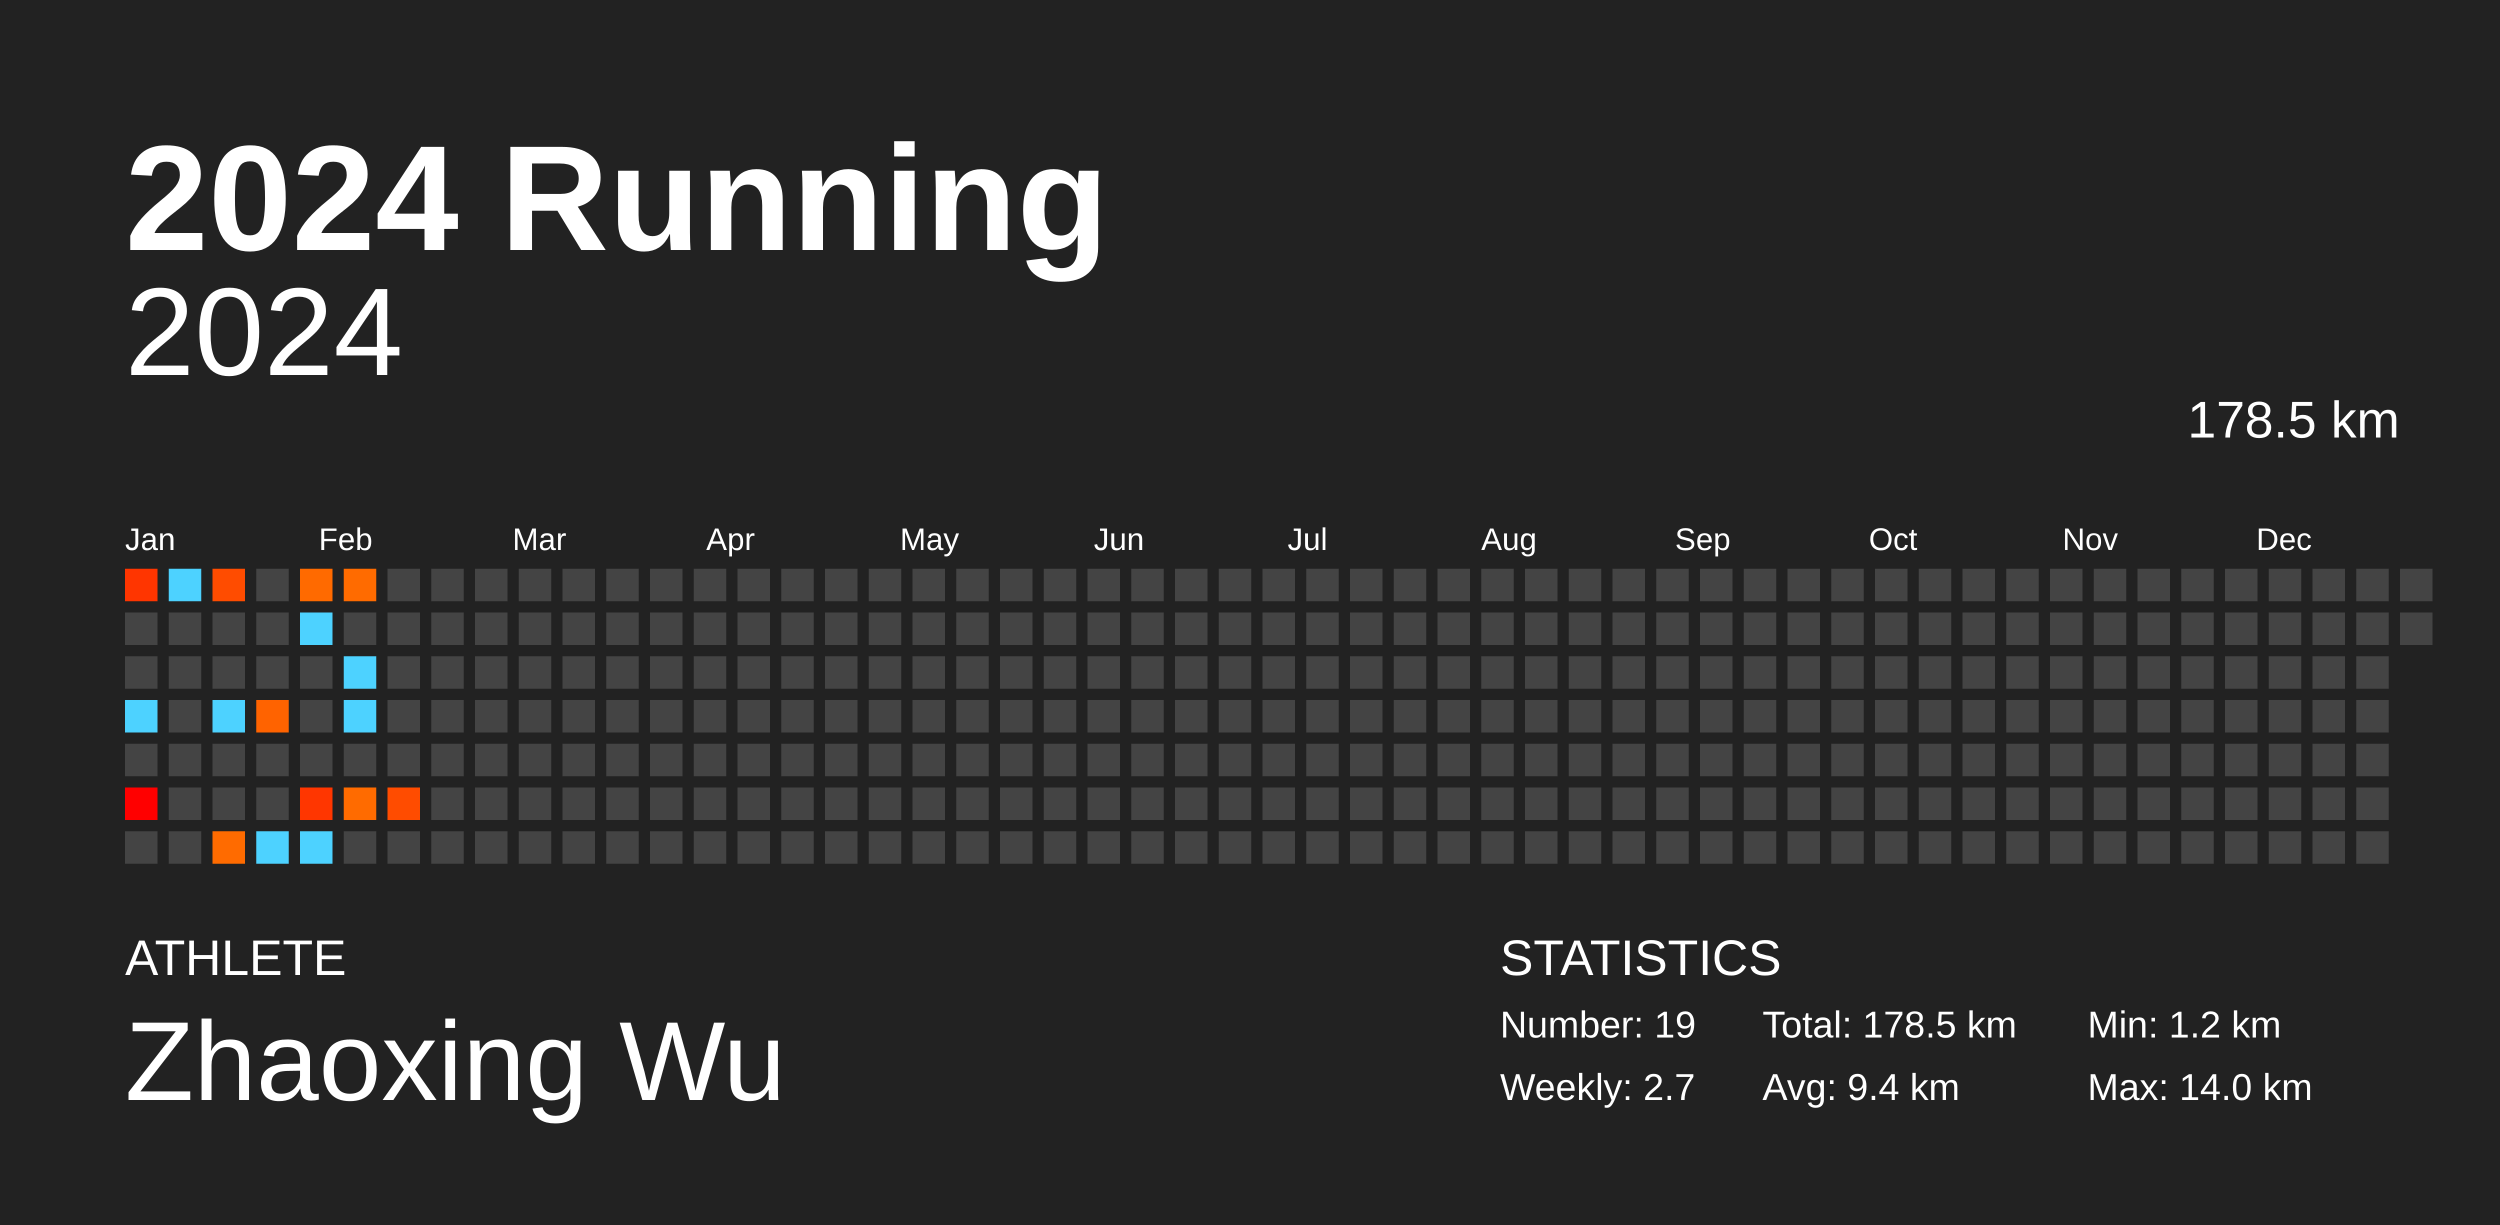
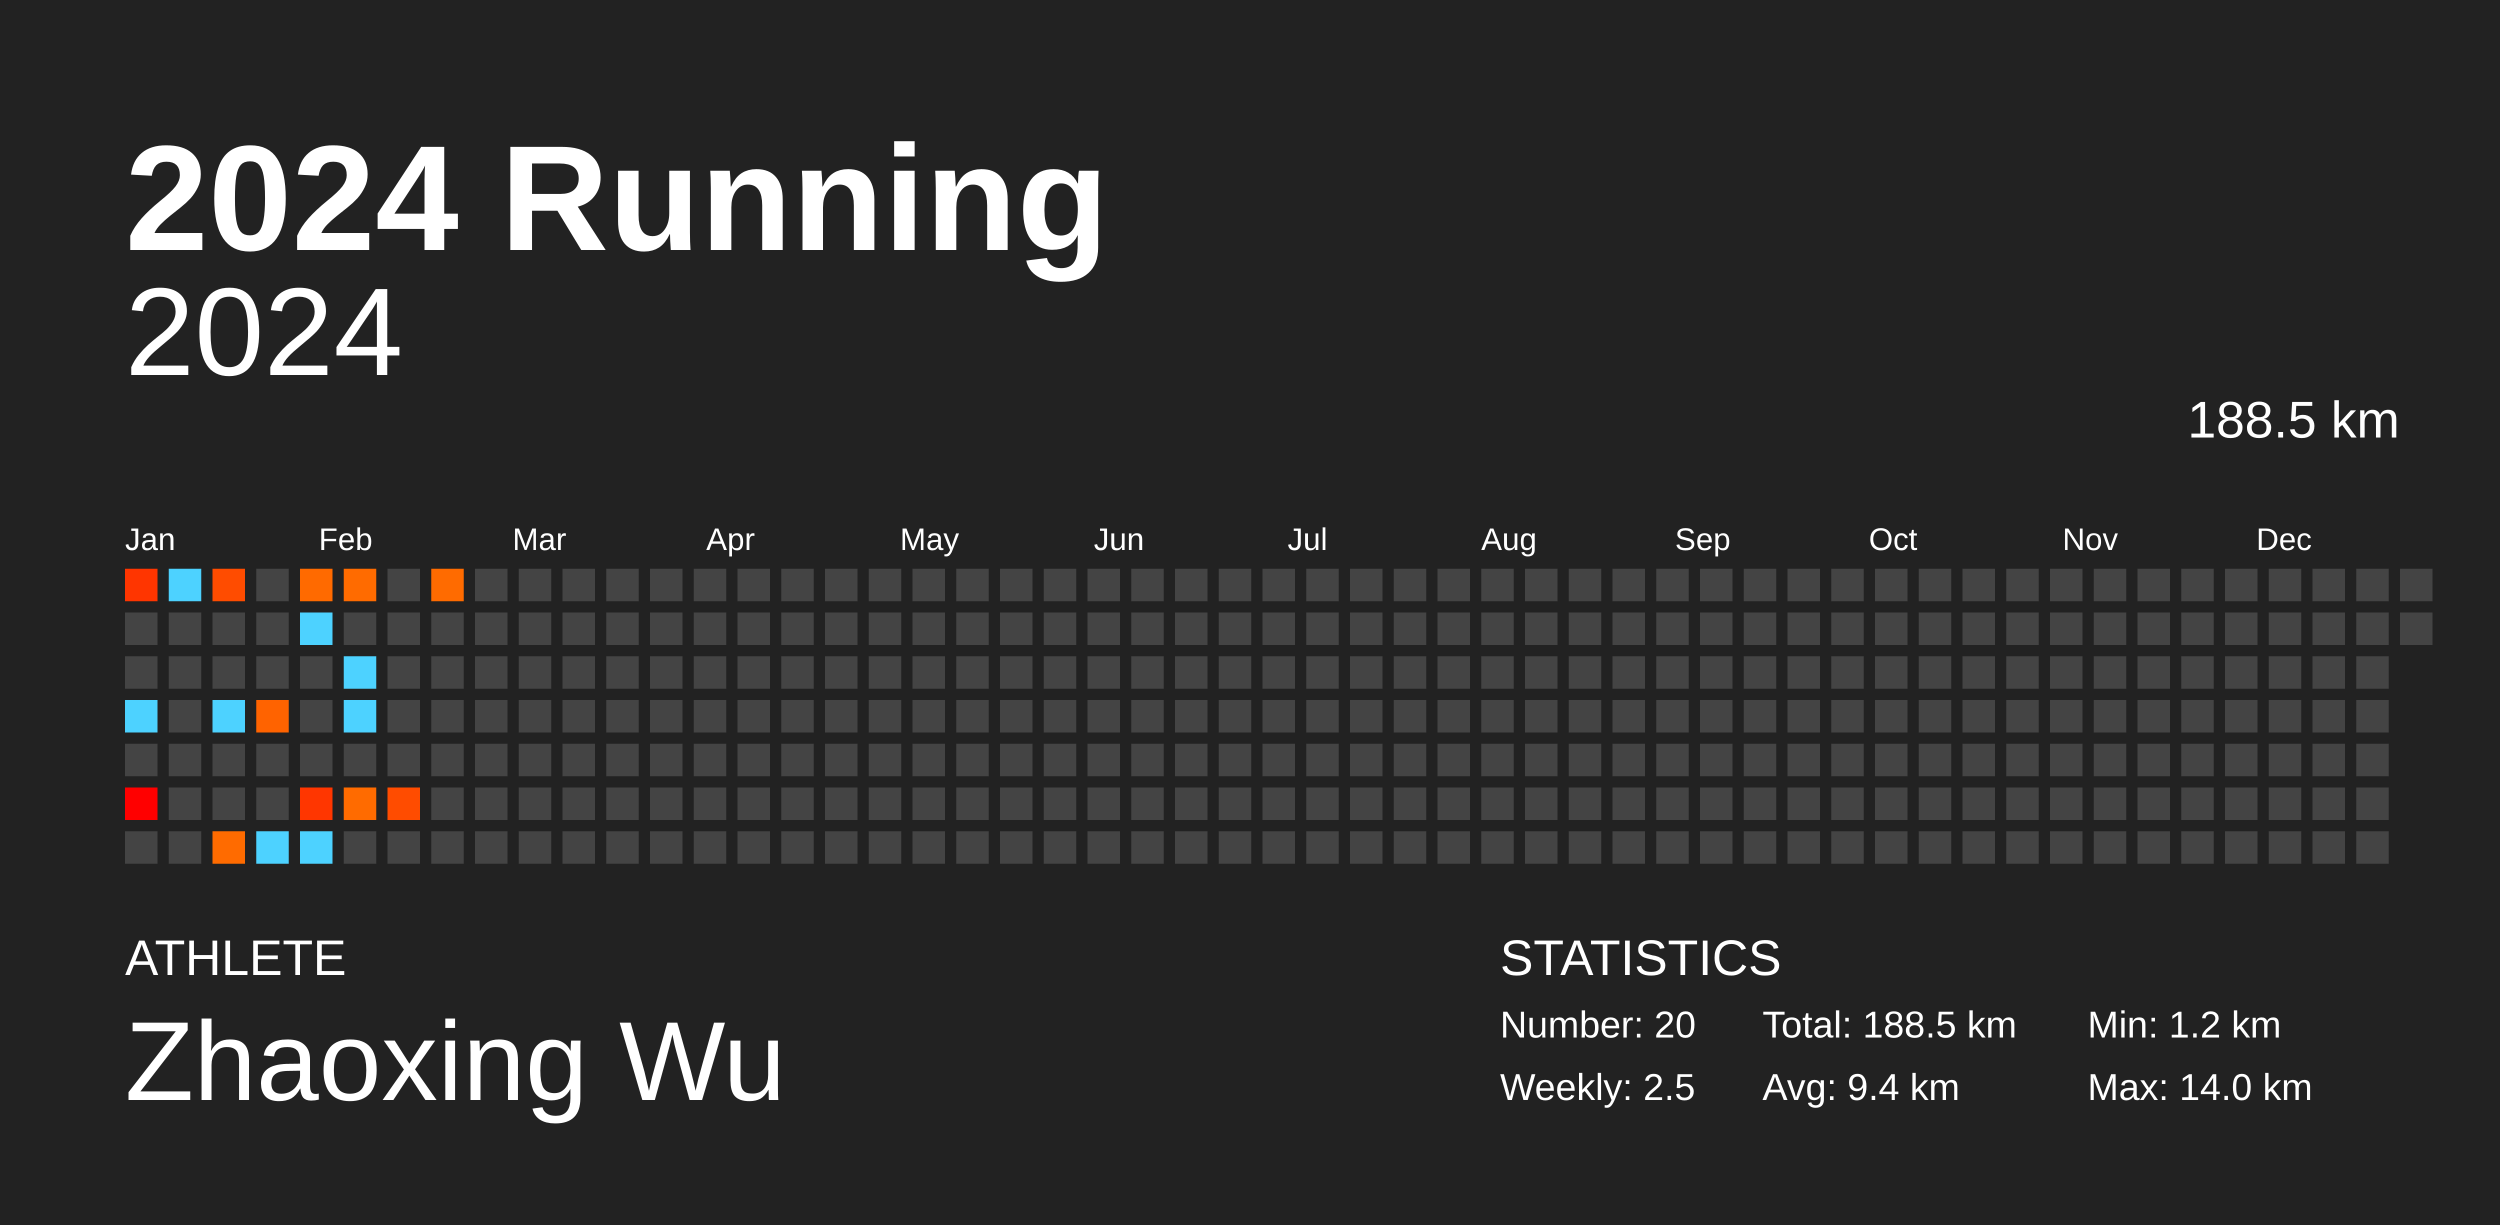
<svg xmlns="http://www.w3.org/2000/svg" baseProfile="full" height="98mm" version="1.1" viewBox="0,0,200,98" width="200mm">
  <defs />
  <rect fill="#222222" height="98" width="200" x="0" y="0" />
  <text fill="#FFFFFF" style="font-size:12px; font-family:Arial; font-weight:bold;" x="10" y="20">2024 Running</text>
  <text fill="#FFFFFF" style="font-size:4px; font-family:Arial" x="10" y="78">ATHLETE</text>
  <text fill="#FFFFFF" style="font-size:9px; font-family:Arial" x="10" y="88">Zhaoxing Wu</text>
  <text fill="#FFFFFF" style="font-size:4px; font-family:Arial" x="120" y="78">STATISTICS</text>
-   <text fill="#FFFFFF" style="font-size:3px; font-family:Arial" x="120" y="83">Number: 19</text>
-   <text fill="#FFFFFF" style="font-size:3px; font-family:Arial" x="120" y="88">Weekly: 2.7</text>
-   <text fill="#FFFFFF" style="font-size:3px; font-family:Arial" x="141" y="83">Total: 178.5 km</text>
+   <text fill="#FFFFFF" style="font-size:3px; font-family:Arial" x="120" y="83">Number: 20</text>
+   <text fill="#FFFFFF" style="font-size:3px; font-family:Arial" x="120" y="88">Weekly: 2.5</text>
+   <text fill="#FFFFFF" style="font-size:3px; font-family:Arial" x="141" y="83">Total: 188.5 km</text>
  <text fill="#FFFFFF" style="font-size:3px; font-family:Arial" x="141" y="88">Avg: 9.4 km</text>
  <text fill="#FFFFFF" style="font-size:3px; font-family:Arial" x="167" y="83">Min: 1.2 km</text>
  <text fill="#FFFFFF" style="font-size:3px; font-family:Arial" x="167" y="88">Max: 14.0 km</text>
  <text alignment-baseline="hanging" fill="#FFFFFF" style="font-size:10.0px; font-family:Arial;" x="10" y="30">2024</text>
-   <text alignment-baseline="hanging" fill="#FFFFFF" style="font-size:4.125px; font-family:Arial;" x="175" y="35">178.5 km</text>
+   <text alignment-baseline="hanging" fill="#FFFFFF" style="font-size:4.125px; font-family:Arial;" x="175" y="35">188.5 km</text>
  <text fill="#FFFFFF" style="font-size:2.5px; font-family:Arial" x="10.0" y="44">Jan</text>
  <text fill="#FFFFFF" style="font-size:2.5px; font-family:Arial" x="25.5" y="44">Feb</text>
  <text fill="#FFFFFF" style="font-size:2.5px; font-family:Arial" x="41.0" y="44">Mar</text>
  <text fill="#FFFFFF" style="font-size:2.5px; font-family:Arial" x="56.5" y="44">Apr</text>
  <text fill="#FFFFFF" style="font-size:2.5px; font-family:Arial" x="72.0" y="44">May</text>
  <text fill="#FFFFFF" style="font-size:2.5px; font-family:Arial" x="87.5" y="44">Jun</text>
  <text fill="#FFFFFF" style="font-size:2.5px; font-family:Arial" x="103.0" y="44">Jul</text>
  <text fill="#FFFFFF" style="font-size:2.5px; font-family:Arial" x="118.5" y="44">Aug</text>
  <text fill="#FFFFFF" style="font-size:2.5px; font-family:Arial" x="134.0" y="44">Sep</text>
  <text fill="#FFFFFF" style="font-size:2.5px; font-family:Arial" x="149.5" y="44">Oct</text>
  <text fill="#FFFFFF" style="font-size:2.5px; font-family:Arial" x="165.0" y="44">Nov</text>
  <text fill="#FFFFFF" style="font-size:2.5px; font-family:Arial" x="180.5" y="44">Dec</text>
  <rect fill="#ff3500" height="2.6" width="2.6" x="10.0" y="45.5" />
  <rect fill="#444444" height="2.6" width="2.6" x="10.0" y="49.0" />
  <rect fill="#444444" height="2.6" width="2.6" x="10.0" y="52.5" />
  <rect fill="#4dd2ff" height="2.6" width="2.6" x="10.0" y="56.0" />
  <rect fill="#444444" height="2.6" width="2.6" x="10.0" y="59.5" />
  <rect fill="#ff0000" height="2.6" width="2.6" x="10.0" y="63.0" />
  <rect fill="#444444" height="2.6" width="2.6" x="10.0" y="66.5" />
  <rect fill="#4dd2ff" height="2.6" width="2.6" x="13.5" y="45.5" />
  <rect fill="#444444" height="2.6" width="2.6" x="13.5" y="49.0" />
  <rect fill="#444444" height="2.6" width="2.6" x="13.5" y="52.5" />
  <rect fill="#444444" height="2.6" width="2.6" x="13.5" y="56.0" />
  <rect fill="#444444" height="2.6" width="2.6" x="13.5" y="59.5" />
  <rect fill="#444444" height="2.6" width="2.6" x="13.5" y="63.0" />
  <rect fill="#444444" height="2.6" width="2.6" x="13.5" y="66.5" />
  <rect fill="#ff4c00" height="2.6" width="2.6" x="17.0" y="45.5" />
  <rect fill="#444444" height="2.6" width="2.6" x="17.0" y="49.0" />
  <rect fill="#444444" height="2.6" width="2.6" x="17.0" y="52.5" />
  <rect fill="#4dd2ff" height="2.6" width="2.6" x="17.0" y="56.0" />
  <rect fill="#444444" height="2.6" width="2.6" x="17.0" y="59.5" />
  <rect fill="#444444" height="2.6" width="2.6" x="17.0" y="63.0" />
  <rect fill="#ff6b00" height="2.6" width="2.6" x="17.0" y="66.5" />
  <rect fill="#444444" height="2.6" width="2.6" x="20.5" y="45.5" />
  <rect fill="#444444" height="2.6" width="2.6" x="20.5" y="49.0" />
  <rect fill="#444444" height="2.6" width="2.6" x="20.5" y="52.5" />
  <rect fill="#ff6300" height="2.6" width="2.6" x="20.5" y="56.0" />
  <rect fill="#444444" height="2.6" width="2.6" x="20.5" y="59.5" />
  <rect fill="#444444" height="2.6" width="2.6" x="20.5" y="63.0" />
  <rect fill="#4dd2ff" height="2.6" width="2.6" x="20.5" y="66.5" />
  <rect fill="#ff6a00" height="2.6" width="2.6" x="24.0" y="45.5" />
  <rect fill="#4dd2ff" height="2.6" width="2.6" x="24.0" y="49.0" />
  <rect fill="#444444" height="2.6" width="2.6" x="24.0" y="52.5" />
  <rect fill="#444444" height="2.6" width="2.6" x="24.0" y="56.0" />
  <rect fill="#444444" height="2.6" width="2.6" x="24.0" y="59.5" />
  <rect fill="#ff3600" height="2.6" width="2.6" x="24.0" y="63.0" />
  <rect fill="#4dd2ff" height="2.6" width="2.6" x="24.0" y="66.5" />
  <rect fill="#ff6b00" height="2.6" width="2.6" x="27.5" y="45.5" />
  <rect fill="#444444" height="2.6" width="2.6" x="27.5" y="49.0" />
  <rect fill="#4dd2ff" height="2.6" width="2.6" x="27.5" y="52.5" />
  <rect fill="#4dd2ff" height="2.6" width="2.6" x="27.5" y="56.0" />
  <rect fill="#444444" height="2.6" width="2.6" x="27.5" y="59.5" />
  <rect fill="#ff6b00" height="2.6" width="2.6" x="27.5" y="63.0" />
  <rect fill="#444444" height="2.6" width="2.6" x="27.5" y="66.5" />
  <rect fill="#444444" height="2.6" width="2.6" x="31.0" y="45.5" />
  <rect fill="#444444" height="2.6" width="2.6" x="31.0" y="49.0" />
  <rect fill="#444444" height="2.6" width="2.6" x="31.0" y="52.5" />
  <rect fill="#444444" height="2.6" width="2.6" x="31.0" y="56.0" />
  <rect fill="#444444" height="2.6" width="2.6" x="31.0" y="59.5" />
  <rect fill="#ff4c00" height="2.6" width="2.6" x="31.0" y="63.0" />
  <rect fill="#444444" height="2.6" width="2.6" x="31.0" y="66.5" />
-   <rect fill="#444444" height="2.6" width="2.6" x="34.5" y="45.5" />
+   <rect fill="#ff6b00" height="2.6" width="2.6" x="34.5" y="45.5" />
  <rect fill="#444444" height="2.6" width="2.6" x="34.5" y="49.0" />
  <rect fill="#444444" height="2.6" width="2.6" x="34.5" y="52.5" />
  <rect fill="#444444" height="2.6" width="2.6" x="34.5" y="56.0" />
  <rect fill="#444444" height="2.6" width="2.6" x="34.5" y="59.5" />
  <rect fill="#444444" height="2.6" width="2.6" x="34.5" y="63.0" />
  <rect fill="#444444" height="2.6" width="2.6" x="34.5" y="66.5" />
  <rect fill="#444444" height="2.6" width="2.6" x="38.0" y="45.5" />
  <rect fill="#444444" height="2.6" width="2.6" x="38.0" y="49.0" />
  <rect fill="#444444" height="2.6" width="2.6" x="38.0" y="52.5" />
  <rect fill="#444444" height="2.6" width="2.6" x="38.0" y="56.0" />
  <rect fill="#444444" height="2.6" width="2.6" x="38.0" y="59.5" />
  <rect fill="#444444" height="2.6" width="2.6" x="38.0" y="63.0" />
  <rect fill="#444444" height="2.6" width="2.6" x="38.0" y="66.5" />
  <rect fill="#444444" height="2.6" width="2.6" x="41.5" y="45.5" />
  <rect fill="#444444" height="2.6" width="2.6" x="41.5" y="49.0" />
  <rect fill="#444444" height="2.6" width="2.6" x="41.5" y="52.5" />
  <rect fill="#444444" height="2.6" width="2.6" x="41.5" y="56.0" />
  <rect fill="#444444" height="2.6" width="2.6" x="41.5" y="59.5" />
  <rect fill="#444444" height="2.6" width="2.6" x="41.5" y="63.0" />
  <rect fill="#444444" height="2.6" width="2.6" x="41.5" y="66.5" />
  <rect fill="#444444" height="2.6" width="2.6" x="45.0" y="45.5" />
  <rect fill="#444444" height="2.6" width="2.6" x="45.0" y="49.0" />
  <rect fill="#444444" height="2.6" width="2.6" x="45.0" y="52.5" />
  <rect fill="#444444" height="2.6" width="2.6" x="45.0" y="56.0" />
  <rect fill="#444444" height="2.6" width="2.6" x="45.0" y="59.5" />
  <rect fill="#444444" height="2.6" width="2.6" x="45.0" y="63.0" />
  <rect fill="#444444" height="2.6" width="2.6" x="45.0" y="66.5" />
  <rect fill="#444444" height="2.6" width="2.6" x="48.5" y="45.5" />
  <rect fill="#444444" height="2.6" width="2.6" x="48.5" y="49.0" />
  <rect fill="#444444" height="2.6" width="2.6" x="48.5" y="52.5" />
  <rect fill="#444444" height="2.6" width="2.6" x="48.5" y="56.0" />
  <rect fill="#444444" height="2.6" width="2.6" x="48.5" y="59.5" />
  <rect fill="#444444" height="2.6" width="2.6" x="48.5" y="63.0" />
  <rect fill="#444444" height="2.6" width="2.6" x="48.5" y="66.5" />
  <rect fill="#444444" height="2.6" width="2.6" x="52.0" y="45.5" />
  <rect fill="#444444" height="2.6" width="2.6" x="52.0" y="49.0" />
  <rect fill="#444444" height="2.6" width="2.6" x="52.0" y="52.5" />
  <rect fill="#444444" height="2.6" width="2.6" x="52.0" y="56.0" />
  <rect fill="#444444" height="2.6" width="2.6" x="52.0" y="59.5" />
  <rect fill="#444444" height="2.6" width="2.6" x="52.0" y="63.0" />
  <rect fill="#444444" height="2.6" width="2.6" x="52.0" y="66.5" />
  <rect fill="#444444" height="2.6" width="2.6" x="55.5" y="45.5" />
  <rect fill="#444444" height="2.6" width="2.6" x="55.5" y="49.0" />
  <rect fill="#444444" height="2.6" width="2.6" x="55.5" y="52.5" />
  <rect fill="#444444" height="2.6" width="2.6" x="55.5" y="56.0" />
  <rect fill="#444444" height="2.6" width="2.6" x="55.5" y="59.5" />
  <rect fill="#444444" height="2.6" width="2.6" x="55.5" y="63.0" />
  <rect fill="#444444" height="2.6" width="2.6" x="55.5" y="66.5" />
  <rect fill="#444444" height="2.6" width="2.6" x="59.0" y="45.5" />
  <rect fill="#444444" height="2.6" width="2.6" x="59.0" y="49.0" />
  <rect fill="#444444" height="2.6" width="2.6" x="59.0" y="52.5" />
  <rect fill="#444444" height="2.6" width="2.6" x="59.0" y="56.0" />
  <rect fill="#444444" height="2.6" width="2.6" x="59.0" y="59.5" />
  <rect fill="#444444" height="2.6" width="2.6" x="59.0" y="63.0" />
  <rect fill="#444444" height="2.6" width="2.6" x="59.0" y="66.5" />
  <rect fill="#444444" height="2.6" width="2.6" x="62.5" y="45.5" />
  <rect fill="#444444" height="2.6" width="2.6" x="62.5" y="49.0" />
  <rect fill="#444444" height="2.6" width="2.6" x="62.5" y="52.5" />
  <rect fill="#444444" height="2.6" width="2.6" x="62.5" y="56.0" />
  <rect fill="#444444" height="2.6" width="2.6" x="62.5" y="59.5" />
  <rect fill="#444444" height="2.6" width="2.6" x="62.5" y="63.0" />
  <rect fill="#444444" height="2.6" width="2.6" x="62.5" y="66.5" />
  <rect fill="#444444" height="2.6" width="2.6" x="66.0" y="45.5" />
  <rect fill="#444444" height="2.6" width="2.6" x="66.0" y="49.0" />
  <rect fill="#444444" height="2.6" width="2.6" x="66.0" y="52.5" />
  <rect fill="#444444" height="2.6" width="2.6" x="66.0" y="56.0" />
  <rect fill="#444444" height="2.6" width="2.6" x="66.0" y="59.5" />
  <rect fill="#444444" height="2.6" width="2.6" x="66.0" y="63.0" />
  <rect fill="#444444" height="2.6" width="2.6" x="66.0" y="66.5" />
  <rect fill="#444444" height="2.6" width="2.6" x="69.5" y="45.5" />
  <rect fill="#444444" height="2.6" width="2.6" x="69.5" y="49.0" />
  <rect fill="#444444" height="2.6" width="2.6" x="69.5" y="52.5" />
  <rect fill="#444444" height="2.6" width="2.6" x="69.5" y="56.0" />
  <rect fill="#444444" height="2.6" width="2.6" x="69.5" y="59.5" />
  <rect fill="#444444" height="2.6" width="2.6" x="69.5" y="63.0" />
  <rect fill="#444444" height="2.6" width="2.6" x="69.5" y="66.5" />
  <rect fill="#444444" height="2.6" width="2.6" x="73.0" y="45.5" />
  <rect fill="#444444" height="2.6" width="2.6" x="73.0" y="49.0" />
  <rect fill="#444444" height="2.6" width="2.6" x="73.0" y="52.5" />
  <rect fill="#444444" height="2.6" width="2.6" x="73.0" y="56.0" />
  <rect fill="#444444" height="2.6" width="2.6" x="73.0" y="59.5" />
  <rect fill="#444444" height="2.6" width="2.6" x="73.0" y="63.0" />
  <rect fill="#444444" height="2.6" width="2.6" x="73.0" y="66.5" />
  <rect fill="#444444" height="2.6" width="2.6" x="76.5" y="45.5" />
  <rect fill="#444444" height="2.6" width="2.6" x="76.5" y="49.0" />
  <rect fill="#444444" height="2.6" width="2.6" x="76.5" y="52.5" />
  <rect fill="#444444" height="2.6" width="2.6" x="76.5" y="56.0" />
  <rect fill="#444444" height="2.6" width="2.6" x="76.5" y="59.5" />
  <rect fill="#444444" height="2.6" width="2.6" x="76.5" y="63.0" />
  <rect fill="#444444" height="2.6" width="2.6" x="76.5" y="66.5" />
  <rect fill="#444444" height="2.6" width="2.6" x="80.0" y="45.5" />
  <rect fill="#444444" height="2.6" width="2.6" x="80.0" y="49.0" />
  <rect fill="#444444" height="2.6" width="2.6" x="80.0" y="52.5" />
  <rect fill="#444444" height="2.6" width="2.6" x="80.0" y="56.0" />
  <rect fill="#444444" height="2.6" width="2.6" x="80.0" y="59.5" />
  <rect fill="#444444" height="2.6" width="2.6" x="80.0" y="63.0" />
  <rect fill="#444444" height="2.6" width="2.6" x="80.0" y="66.5" />
  <rect fill="#444444" height="2.6" width="2.6" x="83.5" y="45.5" />
  <rect fill="#444444" height="2.6" width="2.6" x="83.5" y="49.0" />
  <rect fill="#444444" height="2.6" width="2.6" x="83.5" y="52.5" />
  <rect fill="#444444" height="2.6" width="2.6" x="83.5" y="56.0" />
  <rect fill="#444444" height="2.6" width="2.6" x="83.5" y="59.5" />
  <rect fill="#444444" height="2.6" width="2.6" x="83.5" y="63.0" />
  <rect fill="#444444" height="2.6" width="2.6" x="83.5" y="66.5" />
  <rect fill="#444444" height="2.6" width="2.6" x="87.0" y="45.5" />
  <rect fill="#444444" height="2.6" width="2.6" x="87.0" y="49.0" />
  <rect fill="#444444" height="2.6" width="2.6" x="87.0" y="52.5" />
  <rect fill="#444444" height="2.6" width="2.6" x="87.0" y="56.0" />
  <rect fill="#444444" height="2.6" width="2.6" x="87.0" y="59.5" />
  <rect fill="#444444" height="2.6" width="2.6" x="87.0" y="63.0" />
  <rect fill="#444444" height="2.6" width="2.6" x="87.0" y="66.5" />
  <rect fill="#444444" height="2.6" width="2.6" x="90.5" y="45.5" />
  <rect fill="#444444" height="2.6" width="2.6" x="90.5" y="49.0" />
  <rect fill="#444444" height="2.6" width="2.6" x="90.5" y="52.5" />
  <rect fill="#444444" height="2.6" width="2.6" x="90.5" y="56.0" />
  <rect fill="#444444" height="2.6" width="2.6" x="90.5" y="59.5" />
  <rect fill="#444444" height="2.6" width="2.6" x="90.5" y="63.0" />
  <rect fill="#444444" height="2.6" width="2.6" x="90.5" y="66.5" />
  <rect fill="#444444" height="2.6" width="2.6" x="94.0" y="45.5" />
  <rect fill="#444444" height="2.6" width="2.6" x="94.0" y="49.0" />
  <rect fill="#444444" height="2.6" width="2.6" x="94.0" y="52.5" />
  <rect fill="#444444" height="2.6" width="2.6" x="94.0" y="56.0" />
  <rect fill="#444444" height="2.6" width="2.6" x="94.0" y="59.5" />
  <rect fill="#444444" height="2.6" width="2.6" x="94.0" y="63.0" />
  <rect fill="#444444" height="2.6" width="2.6" x="94.0" y="66.5" />
  <rect fill="#444444" height="2.6" width="2.6" x="97.5" y="45.5" />
  <rect fill="#444444" height="2.6" width="2.6" x="97.5" y="49.0" />
  <rect fill="#444444" height="2.6" width="2.6" x="97.5" y="52.5" />
  <rect fill="#444444" height="2.6" width="2.6" x="97.5" y="56.0" />
  <rect fill="#444444" height="2.6" width="2.6" x="97.5" y="59.5" />
  <rect fill="#444444" height="2.6" width="2.6" x="97.5" y="63.0" />
  <rect fill="#444444" height="2.6" width="2.6" x="97.5" y="66.5" />
  <rect fill="#444444" height="2.6" width="2.6" x="101.0" y="45.5" />
  <rect fill="#444444" height="2.6" width="2.6" x="101.0" y="49.0" />
  <rect fill="#444444" height="2.6" width="2.6" x="101.0" y="52.5" />
  <rect fill="#444444" height="2.6" width="2.6" x="101.0" y="56.0" />
  <rect fill="#444444" height="2.6" width="2.6" x="101.0" y="59.5" />
  <rect fill="#444444" height="2.6" width="2.6" x="101.0" y="63.0" />
  <rect fill="#444444" height="2.6" width="2.6" x="101.0" y="66.5" />
  <rect fill="#444444" height="2.6" width="2.6" x="104.5" y="45.5" />
  <rect fill="#444444" height="2.6" width="2.6" x="104.5" y="49.0" />
  <rect fill="#444444" height="2.6" width="2.6" x="104.5" y="52.5" />
  <rect fill="#444444" height="2.6" width="2.6" x="104.5" y="56.0" />
  <rect fill="#444444" height="2.6" width="2.6" x="104.5" y="59.5" />
  <rect fill="#444444" height="2.6" width="2.6" x="104.5" y="63.0" />
  <rect fill="#444444" height="2.6" width="2.6" x="104.5" y="66.5" />
  <rect fill="#444444" height="2.6" width="2.6" x="108.0" y="45.5" />
  <rect fill="#444444" height="2.6" width="2.6" x="108.0" y="49.0" />
  <rect fill="#444444" height="2.6" width="2.6" x="108.0" y="52.5" />
  <rect fill="#444444" height="2.6" width="2.6" x="108.0" y="56.0" />
  <rect fill="#444444" height="2.6" width="2.6" x="108.0" y="59.5" />
  <rect fill="#444444" height="2.6" width="2.6" x="108.0" y="63.0" />
  <rect fill="#444444" height="2.6" width="2.6" x="108.0" y="66.5" />
  <rect fill="#444444" height="2.6" width="2.6" x="111.5" y="45.5" />
  <rect fill="#444444" height="2.6" width="2.6" x="111.5" y="49.0" />
  <rect fill="#444444" height="2.6" width="2.6" x="111.5" y="52.5" />
  <rect fill="#444444" height="2.6" width="2.6" x="111.5" y="56.0" />
  <rect fill="#444444" height="2.6" width="2.6" x="111.5" y="59.5" />
  <rect fill="#444444" height="2.6" width="2.6" x="111.5" y="63.0" />
  <rect fill="#444444" height="2.6" width="2.6" x="111.5" y="66.5" />
  <rect fill="#444444" height="2.6" width="2.6" x="115.0" y="45.5" />
  <rect fill="#444444" height="2.6" width="2.6" x="115.0" y="49.0" />
  <rect fill="#444444" height="2.6" width="2.6" x="115.0" y="52.5" />
  <rect fill="#444444" height="2.6" width="2.6" x="115.0" y="56.0" />
  <rect fill="#444444" height="2.6" width="2.6" x="115.0" y="59.5" />
  <rect fill="#444444" height="2.6" width="2.6" x="115.0" y="63.0" />
  <rect fill="#444444" height="2.6" width="2.6" x="115.0" y="66.5" />
  <rect fill="#444444" height="2.6" width="2.6" x="118.5" y="45.5" />
  <rect fill="#444444" height="2.6" width="2.6" x="118.5" y="49.0" />
  <rect fill="#444444" height="2.6" width="2.6" x="118.5" y="52.5" />
  <rect fill="#444444" height="2.6" width="2.6" x="118.5" y="56.0" />
  <rect fill="#444444" height="2.6" width="2.6" x="118.5" y="59.5" />
  <rect fill="#444444" height="2.6" width="2.6" x="118.5" y="63.0" />
  <rect fill="#444444" height="2.6" width="2.6" x="118.5" y="66.5" />
  <rect fill="#444444" height="2.6" width="2.6" x="122.0" y="45.5" />
  <rect fill="#444444" height="2.6" width="2.6" x="122.0" y="49.0" />
  <rect fill="#444444" height="2.6" width="2.6" x="122.0" y="52.5" />
  <rect fill="#444444" height="2.6" width="2.6" x="122.0" y="56.0" />
  <rect fill="#444444" height="2.6" width="2.6" x="122.0" y="59.5" />
  <rect fill="#444444" height="2.6" width="2.6" x="122.0" y="63.0" />
  <rect fill="#444444" height="2.6" width="2.6" x="122.0" y="66.5" />
  <rect fill="#444444" height="2.6" width="2.6" x="125.5" y="45.5" />
  <rect fill="#444444" height="2.6" width="2.6" x="125.5" y="49.0" />
  <rect fill="#444444" height="2.6" width="2.6" x="125.5" y="52.5" />
  <rect fill="#444444" height="2.6" width="2.6" x="125.5" y="56.0" />
  <rect fill="#444444" height="2.6" width="2.6" x="125.5" y="59.5" />
  <rect fill="#444444" height="2.6" width="2.6" x="125.5" y="63.0" />
  <rect fill="#444444" height="2.6" width="2.6" x="125.5" y="66.5" />
  <rect fill="#444444" height="2.6" width="2.6" x="129.0" y="45.5" />
  <rect fill="#444444" height="2.6" width="2.6" x="129.0" y="49.0" />
  <rect fill="#444444" height="2.6" width="2.6" x="129.0" y="52.5" />
  <rect fill="#444444" height="2.6" width="2.6" x="129.0" y="56.0" />
  <rect fill="#444444" height="2.6" width="2.6" x="129.0" y="59.5" />
  <rect fill="#444444" height="2.6" width="2.6" x="129.0" y="63.0" />
  <rect fill="#444444" height="2.6" width="2.6" x="129.0" y="66.5" />
  <rect fill="#444444" height="2.6" width="2.6" x="132.5" y="45.5" />
  <rect fill="#444444" height="2.6" width="2.6" x="132.5" y="49.0" />
  <rect fill="#444444" height="2.6" width="2.6" x="132.5" y="52.5" />
  <rect fill="#444444" height="2.6" width="2.6" x="132.5" y="56.0" />
  <rect fill="#444444" height="2.6" width="2.6" x="132.5" y="59.5" />
  <rect fill="#444444" height="2.6" width="2.6" x="132.5" y="63.0" />
  <rect fill="#444444" height="2.6" width="2.6" x="132.5" y="66.5" />
  <rect fill="#444444" height="2.6" width="2.6" x="136.0" y="45.5" />
  <rect fill="#444444" height="2.6" width="2.6" x="136.0" y="49.0" />
  <rect fill="#444444" height="2.6" width="2.6" x="136.0" y="52.5" />
  <rect fill="#444444" height="2.6" width="2.6" x="136.0" y="56.0" />
  <rect fill="#444444" height="2.6" width="2.6" x="136.0" y="59.5" />
  <rect fill="#444444" height="2.6" width="2.6" x="136.0" y="63.0" />
  <rect fill="#444444" height="2.6" width="2.6" x="136.0" y="66.5" />
  <rect fill="#444444" height="2.6" width="2.6" x="139.5" y="45.5" />
  <rect fill="#444444" height="2.6" width="2.6" x="139.5" y="49.0" />
  <rect fill="#444444" height="2.6" width="2.6" x="139.5" y="52.5" />
  <rect fill="#444444" height="2.6" width="2.6" x="139.5" y="56.0" />
  <rect fill="#444444" height="2.6" width="2.6" x="139.5" y="59.5" />
  <rect fill="#444444" height="2.6" width="2.6" x="139.5" y="63.0" />
  <rect fill="#444444" height="2.6" width="2.6" x="139.5" y="66.5" />
  <rect fill="#444444" height="2.6" width="2.6" x="143.0" y="45.5" />
  <rect fill="#444444" height="2.6" width="2.6" x="143.0" y="49.0" />
  <rect fill="#444444" height="2.6" width="2.6" x="143.0" y="52.5" />
  <rect fill="#444444" height="2.6" width="2.6" x="143.0" y="56.0" />
  <rect fill="#444444" height="2.6" width="2.6" x="143.0" y="59.5" />
  <rect fill="#444444" height="2.6" width="2.6" x="143.0" y="63.0" />
  <rect fill="#444444" height="2.6" width="2.6" x="143.0" y="66.5" />
  <rect fill="#444444" height="2.6" width="2.6" x="146.5" y="45.5" />
  <rect fill="#444444" height="2.6" width="2.6" x="146.5" y="49.0" />
  <rect fill="#444444" height="2.6" width="2.6" x="146.5" y="52.5" />
  <rect fill="#444444" height="2.6" width="2.6" x="146.5" y="56.0" />
  <rect fill="#444444" height="2.6" width="2.6" x="146.5" y="59.5" />
  <rect fill="#444444" height="2.6" width="2.6" x="146.5" y="63.0" />
  <rect fill="#444444" height="2.6" width="2.6" x="146.5" y="66.5" />
  <rect fill="#444444" height="2.6" width="2.6" x="150.0" y="45.5" />
  <rect fill="#444444" height="2.6" width="2.6" x="150.0" y="49.0" />
  <rect fill="#444444" height="2.6" width="2.6" x="150.0" y="52.5" />
  <rect fill="#444444" height="2.6" width="2.6" x="150.0" y="56.0" />
  <rect fill="#444444" height="2.6" width="2.6" x="150.0" y="59.5" />
  <rect fill="#444444" height="2.6" width="2.6" x="150.0" y="63.0" />
  <rect fill="#444444" height="2.6" width="2.6" x="150.0" y="66.5" />
  <rect fill="#444444" height="2.6" width="2.6" x="153.5" y="45.5" />
  <rect fill="#444444" height="2.6" width="2.6" x="153.5" y="49.0" />
  <rect fill="#444444" height="2.6" width="2.6" x="153.5" y="52.5" />
  <rect fill="#444444" height="2.6" width="2.6" x="153.5" y="56.0" />
  <rect fill="#444444" height="2.6" width="2.6" x="153.5" y="59.5" />
  <rect fill="#444444" height="2.6" width="2.6" x="153.5" y="63.0" />
  <rect fill="#444444" height="2.6" width="2.6" x="153.5" y="66.5" />
  <rect fill="#444444" height="2.6" width="2.6" x="157.0" y="45.5" />
  <rect fill="#444444" height="2.6" width="2.6" x="157.0" y="49.0" />
  <rect fill="#444444" height="2.6" width="2.6" x="157.0" y="52.5" />
  <rect fill="#444444" height="2.6" width="2.6" x="157.0" y="56.0" />
  <rect fill="#444444" height="2.6" width="2.6" x="157.0" y="59.5" />
  <rect fill="#444444" height="2.6" width="2.6" x="157.0" y="63.0" />
  <rect fill="#444444" height="2.6" width="2.6" x="157.0" y="66.5" />
  <rect fill="#444444" height="2.6" width="2.6" x="160.5" y="45.5" />
  <rect fill="#444444" height="2.6" width="2.6" x="160.5" y="49.0" />
  <rect fill="#444444" height="2.6" width="2.6" x="160.5" y="52.5" />
  <rect fill="#444444" height="2.6" width="2.6" x="160.5" y="56.0" />
  <rect fill="#444444" height="2.6" width="2.6" x="160.5" y="59.5" />
  <rect fill="#444444" height="2.6" width="2.6" x="160.5" y="63.0" />
  <rect fill="#444444" height="2.6" width="2.6" x="160.5" y="66.5" />
  <rect fill="#444444" height="2.6" width="2.6" x="164.0" y="45.5" />
  <rect fill="#444444" height="2.6" width="2.6" x="164.0" y="49.0" />
  <rect fill="#444444" height="2.6" width="2.6" x="164.0" y="52.5" />
  <rect fill="#444444" height="2.6" width="2.6" x="164.0" y="56.0" />
  <rect fill="#444444" height="2.6" width="2.6" x="164.0" y="59.5" />
  <rect fill="#444444" height="2.6" width="2.6" x="164.0" y="63.0" />
  <rect fill="#444444" height="2.6" width="2.6" x="164.0" y="66.5" />
  <rect fill="#444444" height="2.6" width="2.6" x="167.5" y="45.5" />
  <rect fill="#444444" height="2.6" width="2.6" x="167.5" y="49.0" />
  <rect fill="#444444" height="2.6" width="2.6" x="167.5" y="52.5" />
  <rect fill="#444444" height="2.6" width="2.6" x="167.5" y="56.0" />
  <rect fill="#444444" height="2.6" width="2.6" x="167.5" y="59.5" />
  <rect fill="#444444" height="2.6" width="2.6" x="167.5" y="63.0" />
  <rect fill="#444444" height="2.6" width="2.6" x="167.5" y="66.5" />
  <rect fill="#444444" height="2.6" width="2.6" x="171.0" y="45.5" />
  <rect fill="#444444" height="2.6" width="2.6" x="171.0" y="49.0" />
  <rect fill="#444444" height="2.6" width="2.6" x="171.0" y="52.5" />
  <rect fill="#444444" height="2.6" width="2.6" x="171.0" y="56.0" />
  <rect fill="#444444" height="2.6" width="2.6" x="171.0" y="59.5" />
  <rect fill="#444444" height="2.6" width="2.6" x="171.0" y="63.0" />
  <rect fill="#444444" height="2.6" width="2.6" x="171.0" y="66.5" />
  <rect fill="#444444" height="2.6" width="2.6" x="174.5" y="45.5" />
  <rect fill="#444444" height="2.6" width="2.6" x="174.5" y="49.0" />
  <rect fill="#444444" height="2.6" width="2.6" x="174.5" y="52.5" />
  <rect fill="#444444" height="2.6" width="2.6" x="174.5" y="56.0" />
  <rect fill="#444444" height="2.6" width="2.6" x="174.5" y="59.5" />
  <rect fill="#444444" height="2.6" width="2.6" x="174.5" y="63.0" />
  <rect fill="#444444" height="2.6" width="2.6" x="174.5" y="66.5" />
  <rect fill="#444444" height="2.6" width="2.6" x="178.0" y="45.5" />
  <rect fill="#444444" height="2.6" width="2.6" x="178.0" y="49.0" />
  <rect fill="#444444" height="2.6" width="2.6" x="178.0" y="52.5" />
  <rect fill="#444444" height="2.6" width="2.6" x="178.0" y="56.0" />
  <rect fill="#444444" height="2.6" width="2.6" x="178.0" y="59.5" />
  <rect fill="#444444" height="2.6" width="2.6" x="178.0" y="63.0" />
  <rect fill="#444444" height="2.6" width="2.6" x="178.0" y="66.5" />
  <rect fill="#444444" height="2.6" width="2.6" x="181.5" y="45.5" />
  <rect fill="#444444" height="2.6" width="2.6" x="181.5" y="49.0" />
  <rect fill="#444444" height="2.6" width="2.6" x="181.5" y="52.5" />
  <rect fill="#444444" height="2.6" width="2.6" x="181.5" y="56.0" />
  <rect fill="#444444" height="2.6" width="2.6" x="181.5" y="59.5" />
  <rect fill="#444444" height="2.6" width="2.6" x="181.5" y="63.0" />
  <rect fill="#444444" height="2.6" width="2.6" x="181.5" y="66.5" />
  <rect fill="#444444" height="2.6" width="2.6" x="185.0" y="45.5" />
  <rect fill="#444444" height="2.6" width="2.6" x="185.0" y="49.0" />
  <rect fill="#444444" height="2.6" width="2.6" x="185.0" y="52.5" />
  <rect fill="#444444" height="2.6" width="2.6" x="185.0" y="56.0" />
  <rect fill="#444444" height="2.6" width="2.6" x="185.0" y="59.5" />
  <rect fill="#444444" height="2.6" width="2.6" x="185.0" y="63.0" />
  <rect fill="#444444" height="2.6" width="2.6" x="185.0" y="66.5" />
  <rect fill="#444444" height="2.6" width="2.6" x="188.5" y="45.5" />
  <rect fill="#444444" height="2.6" width="2.6" x="188.5" y="49.0" />
  <rect fill="#444444" height="2.6" width="2.6" x="188.5" y="52.5" />
  <rect fill="#444444" height="2.6" width="2.6" x="188.5" y="56.0" />
  <rect fill="#444444" height="2.6" width="2.6" x="188.5" y="59.5" />
  <rect fill="#444444" height="2.6" width="2.6" x="188.5" y="63.0" />
  <rect fill="#444444" height="2.6" width="2.6" x="188.5" y="66.5" />
  <rect fill="#444444" height="2.6" width="2.6" x="192.0" y="45.5" />
  <rect fill="#444444" height="2.6" width="2.6" x="192.0" y="49.0" />
</svg>
